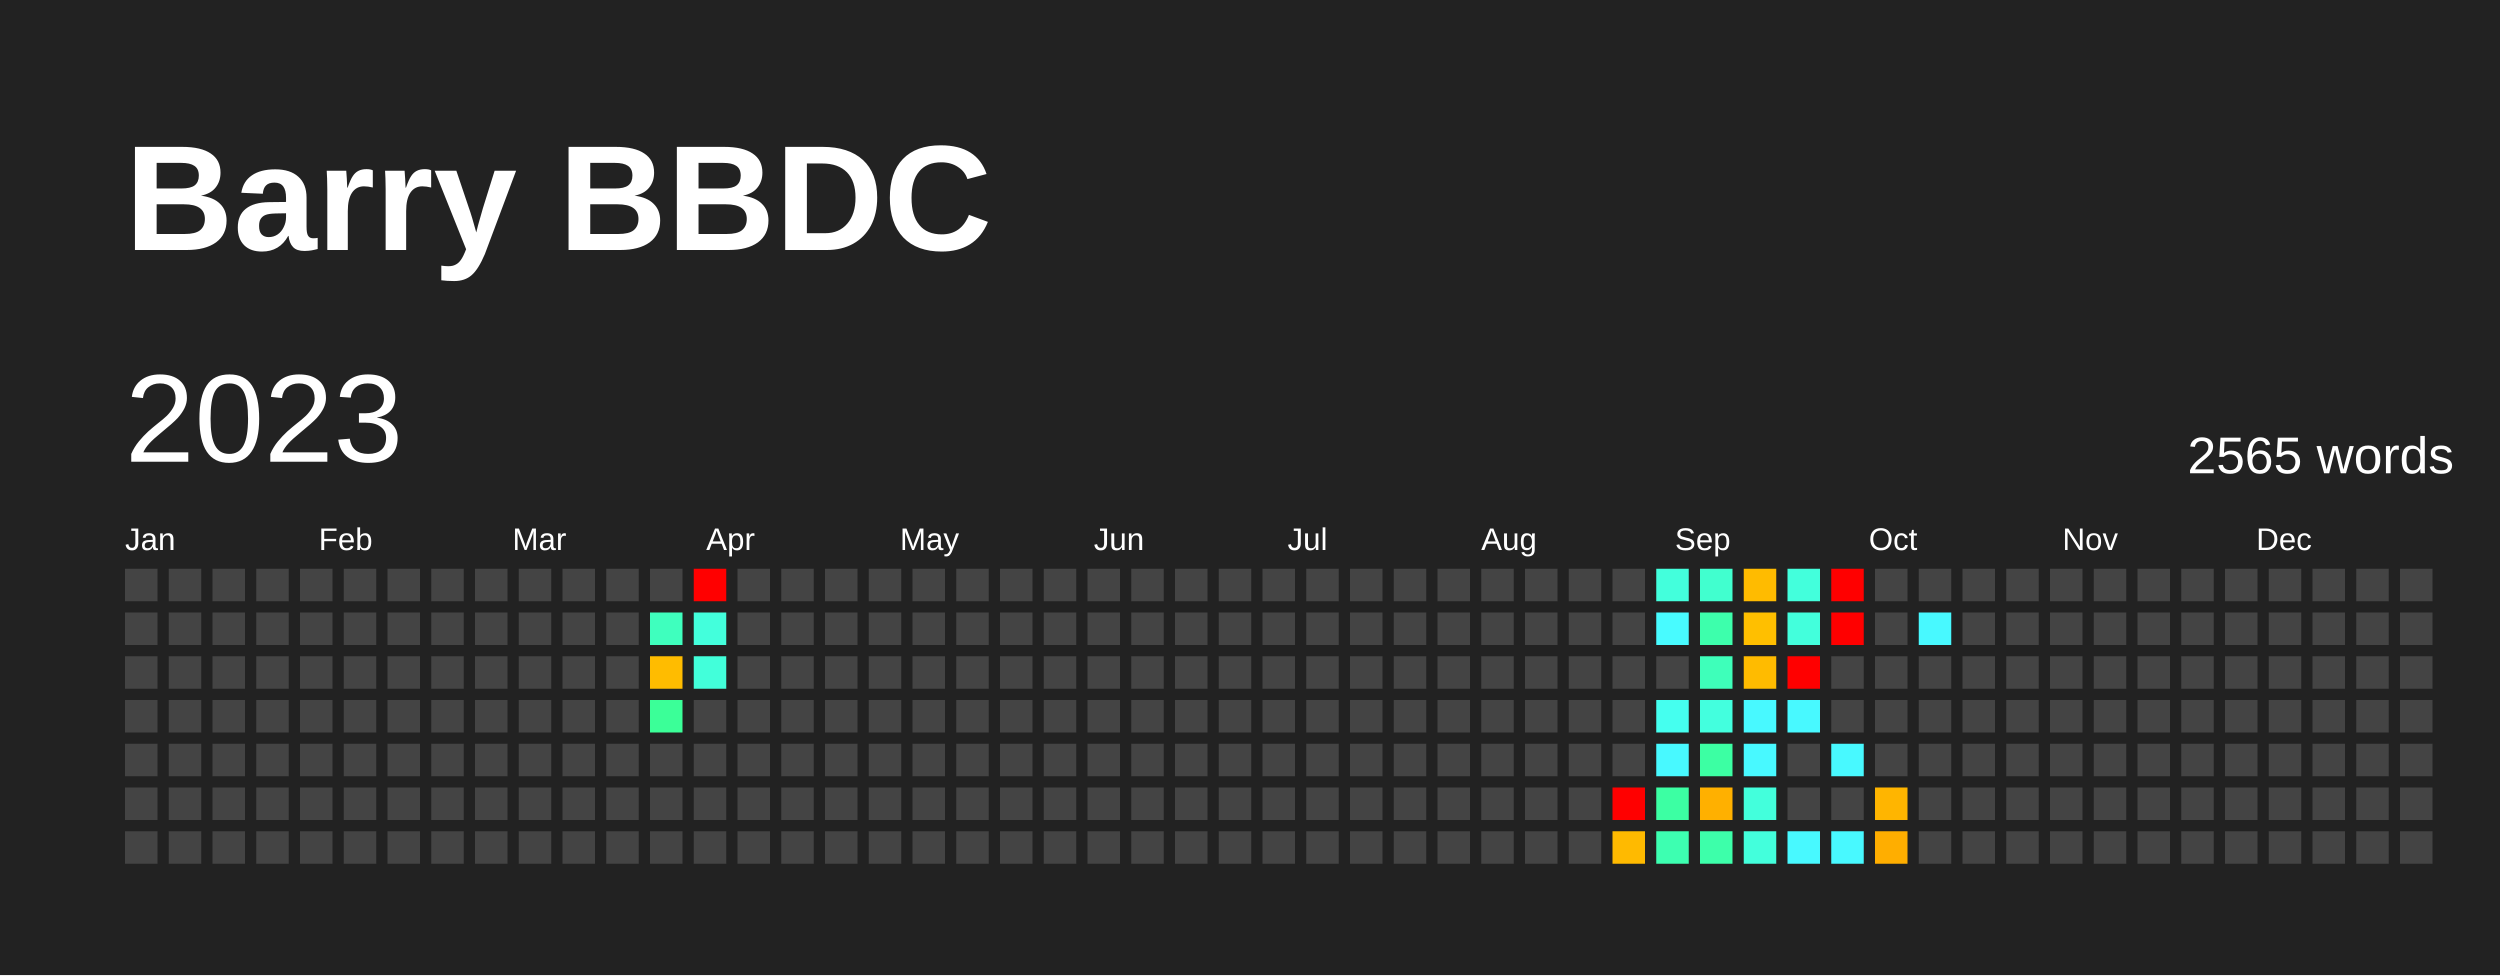
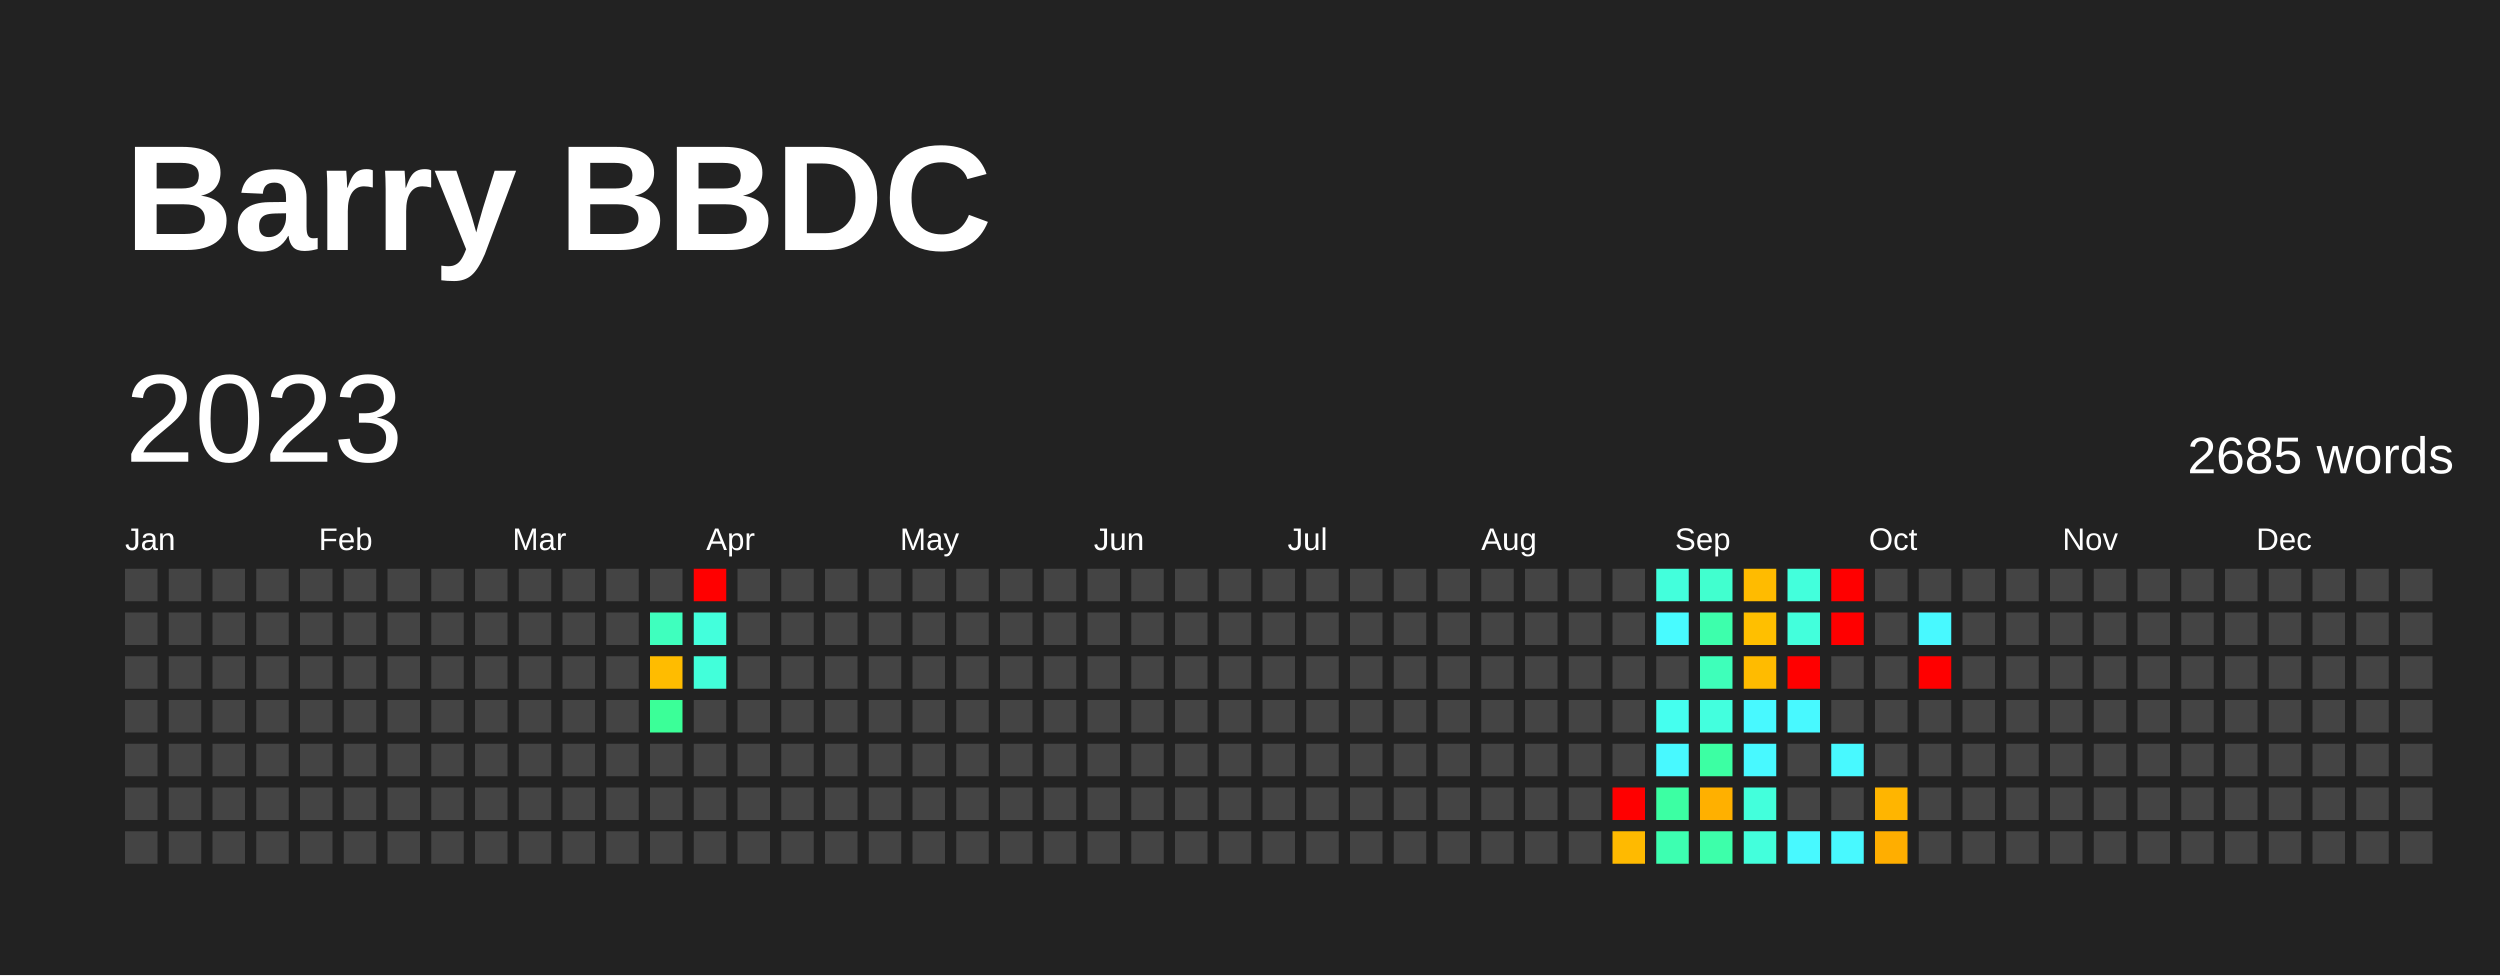
<svg xmlns="http://www.w3.org/2000/svg" baseProfile="full" height="78mm" version="1.1" viewBox="0,0,200,78" width="200mm">
  <defs />
  <rect fill="#222222" height="78" width="200" x="0" y="0" />
  <text fill="#FFFFFF" style="font-size:12px; font-family:Arial; font-weight:bold;" x="10" y="20">Barry BBDC</text>
  <text dominant-baseline="hanging" fill="#FFFFFF" style="font-size:10.0px; font-family:Arial;" x="10" y="30">2023</text>
-   <text dominant-baseline="hanging" fill="#FFFFFF" style="font-size:4.125px; font-family:Arial;" x="175" y="35">2565 words</text>
+   <text dominant-baseline="hanging" fill="#FFFFFF" style="font-size:4.125px; font-family:Arial;" x="175" y="35">2685 words</text>
  <text fill="#FFFFFF" style="font-size:2.5px; font-family:Arial" x="10.0" y="44">Jan</text>
  <text fill="#FFFFFF" style="font-size:2.5px; font-family:Arial" x="25.5" y="44">Feb</text>
  <text fill="#FFFFFF" style="font-size:2.5px; font-family:Arial" x="41.0" y="44">Mar</text>
  <text fill="#FFFFFF" style="font-size:2.5px; font-family:Arial" x="56.5" y="44">Apr</text>
  <text fill="#FFFFFF" style="font-size:2.5px; font-family:Arial" x="72.0" y="44">May</text>
  <text fill="#FFFFFF" style="font-size:2.5px; font-family:Arial" x="87.5" y="44">Jun</text>
  <text fill="#FFFFFF" style="font-size:2.5px; font-family:Arial" x="103.0" y="44">Jul</text>
  <text fill="#FFFFFF" style="font-size:2.5px; font-family:Arial" x="118.5" y="44">Aug</text>
  <text fill="#FFFFFF" style="font-size:2.5px; font-family:Arial" x="134.0" y="44">Sep</text>
  <text fill="#FFFFFF" style="font-size:2.5px; font-family:Arial" x="149.5" y="44">Oct</text>
  <text fill="#FFFFFF" style="font-size:2.5px; font-family:Arial" x="165.0" y="44">Nov</text>
  <text fill="#FFFFFF" style="font-size:2.5px; font-family:Arial" x="180.5" y="44">Dec</text>
  <rect fill="#444444" height="2.6" width="2.6" x="10.0" y="45.5" />
  <rect fill="#444444" height="2.6" width="2.6" x="10.0" y="49.0" />
  <rect fill="#444444" height="2.6" width="2.6" x="10.0" y="52.5" />
  <rect fill="#444444" height="2.6" width="2.6" x="10.0" y="56.0" />
  <rect fill="#444444" height="2.6" width="2.6" x="10.0" y="59.5" />
  <rect fill="#444444" height="2.6" width="2.6" x="10.0" y="63.0" />
  <rect fill="#444444" height="2.6" width="2.6" x="10.0" y="66.5" />
  <rect fill="#444444" height="2.6" width="2.6" x="13.5" y="45.5" />
  <rect fill="#444444" height="2.6" width="2.6" x="13.5" y="49.0" />
  <rect fill="#444444" height="2.6" width="2.6" x="13.5" y="52.5" />
  <rect fill="#444444" height="2.6" width="2.6" x="13.5" y="56.0" />
  <rect fill="#444444" height="2.6" width="2.6" x="13.5" y="59.5" />
  <rect fill="#444444" height="2.6" width="2.6" x="13.5" y="63.0" />
  <rect fill="#444444" height="2.6" width="2.6" x="13.5" y="66.5" />
  <rect fill="#444444" height="2.6" width="2.6" x="17.0" y="45.5" />
  <rect fill="#444444" height="2.6" width="2.6" x="17.0" y="49.0" />
  <rect fill="#444444" height="2.6" width="2.6" x="17.0" y="52.5" />
  <rect fill="#444444" height="2.6" width="2.6" x="17.0" y="56.0" />
  <rect fill="#444444" height="2.6" width="2.6" x="17.0" y="59.5" />
  <rect fill="#444444" height="2.6" width="2.6" x="17.0" y="63.0" />
  <rect fill="#444444" height="2.6" width="2.6" x="17.0" y="66.5" />
  <rect fill="#444444" height="2.6" width="2.6" x="20.5" y="45.5" />
  <rect fill="#444444" height="2.6" width="2.6" x="20.5" y="49.0" />
  <rect fill="#444444" height="2.6" width="2.6" x="20.5" y="52.5" />
  <rect fill="#444444" height="2.6" width="2.6" x="20.5" y="56.0" />
  <rect fill="#444444" height="2.6" width="2.6" x="20.5" y="59.5" />
  <rect fill="#444444" height="2.6" width="2.6" x="20.5" y="63.0" />
  <rect fill="#444444" height="2.6" width="2.6" x="20.5" y="66.5" />
  <rect fill="#444444" height="2.6" width="2.6" x="24.0" y="45.5" />
  <rect fill="#444444" height="2.6" width="2.6" x="24.0" y="49.0" />
  <rect fill="#444444" height="2.6" width="2.6" x="24.0" y="52.5" />
  <rect fill="#444444" height="2.6" width="2.6" x="24.0" y="56.0" />
  <rect fill="#444444" height="2.6" width="2.6" x="24.0" y="59.5" />
  <rect fill="#444444" height="2.6" width="2.6" x="24.0" y="63.0" />
  <rect fill="#444444" height="2.6" width="2.6" x="24.0" y="66.5" />
  <rect fill="#444444" height="2.6" width="2.6" x="27.5" y="45.5" />
  <rect fill="#444444" height="2.6" width="2.6" x="27.5" y="49.0" />
  <rect fill="#444444" height="2.6" width="2.6" x="27.5" y="52.5" />
  <rect fill="#444444" height="2.6" width="2.6" x="27.5" y="56.0" />
  <rect fill="#444444" height="2.6" width="2.6" x="27.5" y="59.5" />
  <rect fill="#444444" height="2.6" width="2.6" x="27.5" y="63.0" />
  <rect fill="#444444" height="2.6" width="2.6" x="27.5" y="66.5" />
  <rect fill="#444444" height="2.6" width="2.6" x="31.0" y="45.5" />
  <rect fill="#444444" height="2.6" width="2.6" x="31.0" y="49.0" />
  <rect fill="#444444" height="2.6" width="2.6" x="31.0" y="52.5" />
  <rect fill="#444444" height="2.6" width="2.6" x="31.0" y="56.0" />
  <rect fill="#444444" height="2.6" width="2.6" x="31.0" y="59.5" />
  <rect fill="#444444" height="2.6" width="2.6" x="31.0" y="63.0" />
  <rect fill="#444444" height="2.6" width="2.6" x="31.0" y="66.5" />
  <rect fill="#444444" height="2.6" width="2.6" x="34.5" y="45.5" />
  <rect fill="#444444" height="2.6" width="2.6" x="34.5" y="49.0" />
  <rect fill="#444444" height="2.6" width="2.6" x="34.5" y="52.5" />
  <rect fill="#444444" height="2.6" width="2.6" x="34.5" y="56.0" />
  <rect fill="#444444" height="2.6" width="2.6" x="34.5" y="59.5" />
  <rect fill="#444444" height="2.6" width="2.6" x="34.5" y="63.0" />
  <rect fill="#444444" height="2.6" width="2.6" x="34.5" y="66.5" />
  <rect fill="#444444" height="2.6" width="2.6" x="38.0" y="45.5" />
  <rect fill="#444444" height="2.6" width="2.6" x="38.0" y="49.0" />
  <rect fill="#444444" height="2.6" width="2.6" x="38.0" y="52.5" />
  <rect fill="#444444" height="2.6" width="2.6" x="38.0" y="56.0" />
  <rect fill="#444444" height="2.6" width="2.6" x="38.0" y="59.5" />
  <rect fill="#444444" height="2.6" width="2.6" x="38.0" y="63.0" />
  <rect fill="#444444" height="2.6" width="2.6" x="38.0" y="66.5" />
  <rect fill="#444444" height="2.6" width="2.6" x="41.5" y="45.5" />
  <rect fill="#444444" height="2.6" width="2.6" x="41.5" y="49.0" />
  <rect fill="#444444" height="2.6" width="2.6" x="41.5" y="52.5" />
  <rect fill="#444444" height="2.6" width="2.6" x="41.5" y="56.0" />
  <rect fill="#444444" height="2.6" width="2.6" x="41.5" y="59.5" />
  <rect fill="#444444" height="2.6" width="2.6" x="41.5" y="63.0" />
  <rect fill="#444444" height="2.6" width="2.6" x="41.5" y="66.5" />
  <rect fill="#444444" height="2.6" width="2.6" x="45.0" y="45.5" />
  <rect fill="#444444" height="2.6" width="2.6" x="45.0" y="49.0" />
  <rect fill="#444444" height="2.6" width="2.6" x="45.0" y="52.5" />
  <rect fill="#444444" height="2.6" width="2.6" x="45.0" y="56.0" />
  <rect fill="#444444" height="2.6" width="2.6" x="45.0" y="59.5" />
  <rect fill="#444444" height="2.6" width="2.6" x="45.0" y="63.0" />
  <rect fill="#444444" height="2.6" width="2.6" x="45.0" y="66.5" />
  <rect fill="#444444" height="2.6" width="2.6" x="48.5" y="45.5" />
  <rect fill="#444444" height="2.6" width="2.6" x="48.5" y="49.0" />
  <rect fill="#444444" height="2.6" width="2.6" x="48.5" y="52.5" />
  <rect fill="#444444" height="2.6" width="2.6" x="48.5" y="56.0" />
  <rect fill="#444444" height="2.6" width="2.6" x="48.5" y="59.5" />
  <rect fill="#444444" height="2.6" width="2.6" x="48.5" y="63.0" />
  <rect fill="#444444" height="2.6" width="2.6" x="48.5" y="66.5" />
  <rect fill="#444444" height="2.6" width="2.6" x="52.0" y="45.5" />
  <rect fill="#3fffbe" height="2.6" width="2.6" x="52.0" y="49.0" />
  <rect fill="#ffbc00" height="2.6" width="2.6" x="52.0" y="52.5" />
  <rect fill="#3bff98" height="2.6" width="2.6" x="52.0" y="56.0" />
  <rect fill="#444444" height="2.6" width="2.6" x="52.0" y="59.5" />
  <rect fill="#444444" height="2.6" width="2.6" x="52.0" y="63.0" />
  <rect fill="#444444" height="2.6" width="2.6" x="52.0" y="66.5" />
  <rect fill="red" height="2.6" width="2.6" x="55.5" y="45.5" />
  <rect fill="#43ffdc" height="2.6" width="2.6" x="55.5" y="49.0" />
  <rect fill="#42ffda" height="2.6" width="2.6" x="55.5" y="52.5" />
  <rect fill="#444444" height="2.6" width="2.6" x="55.5" y="56.0" />
  <rect fill="#444444" height="2.6" width="2.6" x="55.5" y="59.5" />
  <rect fill="#444444" height="2.6" width="2.6" x="55.5" y="63.0" />
  <rect fill="#444444" height="2.6" width="2.6" x="55.5" y="66.5" />
  <rect fill="#444444" height="2.6" width="2.6" x="59.0" y="45.5" />
  <rect fill="#444444" height="2.6" width="2.6" x="59.0" y="49.0" />
  <rect fill="#444444" height="2.6" width="2.6" x="59.0" y="52.5" />
  <rect fill="#444444" height="2.6" width="2.6" x="59.0" y="56.0" />
  <rect fill="#444444" height="2.6" width="2.6" x="59.0" y="59.5" />
  <rect fill="#444444" height="2.6" width="2.6" x="59.0" y="63.0" />
  <rect fill="#444444" height="2.6" width="2.6" x="59.0" y="66.5" />
  <rect fill="#444444" height="2.6" width="2.6" x="62.5" y="45.5" />
  <rect fill="#444444" height="2.6" width="2.6" x="62.5" y="49.0" />
  <rect fill="#444444" height="2.6" width="2.6" x="62.5" y="52.5" />
  <rect fill="#444444" height="2.6" width="2.6" x="62.5" y="56.0" />
  <rect fill="#444444" height="2.6" width="2.6" x="62.5" y="59.5" />
  <rect fill="#444444" height="2.6" width="2.6" x="62.5" y="63.0" />
  <rect fill="#444444" height="2.6" width="2.6" x="62.5" y="66.5" />
  <rect fill="#444444" height="2.6" width="2.6" x="66.0" y="45.5" />
  <rect fill="#444444" height="2.6" width="2.6" x="66.0" y="49.0" />
  <rect fill="#444444" height="2.6" width="2.6" x="66.0" y="52.5" />
  <rect fill="#444444" height="2.6" width="2.6" x="66.0" y="56.0" />
  <rect fill="#444444" height="2.6" width="2.6" x="66.0" y="59.5" />
  <rect fill="#444444" height="2.6" width="2.6" x="66.0" y="63.0" />
  <rect fill="#444444" height="2.6" width="2.6" x="66.0" y="66.5" />
  <rect fill="#444444" height="2.6" width="2.6" x="69.5" y="45.5" />
  <rect fill="#444444" height="2.6" width="2.6" x="69.5" y="49.0" />
  <rect fill="#444444" height="2.6" width="2.6" x="69.5" y="52.5" />
  <rect fill="#444444" height="2.6" width="2.6" x="69.5" y="56.0" />
  <rect fill="#444444" height="2.6" width="2.6" x="69.5" y="59.5" />
  <rect fill="#444444" height="2.6" width="2.6" x="69.5" y="63.0" />
  <rect fill="#444444" height="2.6" width="2.6" x="69.5" y="66.5" />
  <rect fill="#444444" height="2.6" width="2.6" x="73.0" y="45.5" />
  <rect fill="#444444" height="2.6" width="2.6" x="73.0" y="49.0" />
  <rect fill="#444444" height="2.6" width="2.6" x="73.0" y="52.5" />
  <rect fill="#444444" height="2.6" width="2.6" x="73.0" y="56.0" />
  <rect fill="#444444" height="2.6" width="2.6" x="73.0" y="59.5" />
  <rect fill="#444444" height="2.6" width="2.6" x="73.0" y="63.0" />
  <rect fill="#444444" height="2.6" width="2.6" x="73.0" y="66.5" />
  <rect fill="#444444" height="2.6" width="2.6" x="76.5" y="45.5" />
  <rect fill="#444444" height="2.6" width="2.6" x="76.5" y="49.0" />
  <rect fill="#444444" height="2.6" width="2.6" x="76.5" y="52.5" />
  <rect fill="#444444" height="2.6" width="2.6" x="76.5" y="56.0" />
  <rect fill="#444444" height="2.6" width="2.6" x="76.5" y="59.5" />
  <rect fill="#444444" height="2.6" width="2.6" x="76.5" y="63.0" />
  <rect fill="#444444" height="2.6" width="2.6" x="76.5" y="66.5" />
  <rect fill="#444444" height="2.6" width="2.6" x="80.0" y="45.5" />
  <rect fill="#444444" height="2.6" width="2.6" x="80.0" y="49.0" />
  <rect fill="#444444" height="2.6" width="2.6" x="80.0" y="52.5" />
  <rect fill="#444444" height="2.6" width="2.6" x="80.0" y="56.0" />
  <rect fill="#444444" height="2.6" width="2.6" x="80.0" y="59.5" />
  <rect fill="#444444" height="2.6" width="2.6" x="80.0" y="63.0" />
  <rect fill="#444444" height="2.6" width="2.6" x="80.0" y="66.5" />
  <rect fill="#444444" height="2.6" width="2.6" x="83.5" y="45.5" />
  <rect fill="#444444" height="2.6" width="2.6" x="83.5" y="49.0" />
  <rect fill="#444444" height="2.6" width="2.6" x="83.5" y="52.5" />
  <rect fill="#444444" height="2.6" width="2.6" x="83.5" y="56.0" />
  <rect fill="#444444" height="2.6" width="2.6" x="83.5" y="59.5" />
  <rect fill="#444444" height="2.6" width="2.6" x="83.5" y="63.0" />
  <rect fill="#444444" height="2.6" width="2.6" x="83.5" y="66.5" />
  <rect fill="#444444" height="2.6" width="2.6" x="87.0" y="45.5" />
  <rect fill="#444444" height="2.6" width="2.6" x="87.0" y="49.0" />
  <rect fill="#444444" height="2.6" width="2.6" x="87.0" y="52.5" />
  <rect fill="#444444" height="2.6" width="2.6" x="87.0" y="56.0" />
  <rect fill="#444444" height="2.6" width="2.6" x="87.0" y="59.5" />
  <rect fill="#444444" height="2.6" width="2.6" x="87.0" y="63.0" />
  <rect fill="#444444" height="2.6" width="2.6" x="87.0" y="66.5" />
  <rect fill="#444444" height="2.6" width="2.6" x="90.5" y="45.5" />
  <rect fill="#444444" height="2.6" width="2.6" x="90.5" y="49.0" />
  <rect fill="#444444" height="2.6" width="2.6" x="90.5" y="52.5" />
  <rect fill="#444444" height="2.6" width="2.6" x="90.5" y="56.0" />
  <rect fill="#444444" height="2.6" width="2.6" x="90.5" y="59.5" />
  <rect fill="#444444" height="2.6" width="2.6" x="90.5" y="63.0" />
  <rect fill="#444444" height="2.6" width="2.6" x="90.5" y="66.5" />
  <rect fill="#444444" height="2.6" width="2.6" x="94.0" y="45.5" />
  <rect fill="#444444" height="2.6" width="2.6" x="94.0" y="49.0" />
  <rect fill="#444444" height="2.6" width="2.6" x="94.0" y="52.5" />
  <rect fill="#444444" height="2.6" width="2.6" x="94.0" y="56.0" />
  <rect fill="#444444" height="2.6" width="2.6" x="94.0" y="59.5" />
  <rect fill="#444444" height="2.6" width="2.6" x="94.0" y="63.0" />
  <rect fill="#444444" height="2.6" width="2.6" x="94.0" y="66.5" />
  <rect fill="#444444" height="2.6" width="2.6" x="97.5" y="45.5" />
  <rect fill="#444444" height="2.6" width="2.6" x="97.5" y="49.0" />
  <rect fill="#444444" height="2.6" width="2.6" x="97.5" y="52.5" />
  <rect fill="#444444" height="2.6" width="2.6" x="97.5" y="56.0" />
  <rect fill="#444444" height="2.6" width="2.6" x="97.5" y="59.5" />
  <rect fill="#444444" height="2.6" width="2.6" x="97.5" y="63.0" />
  <rect fill="#444444" height="2.6" width="2.6" x="97.5" y="66.5" />
  <rect fill="#444444" height="2.6" width="2.6" x="101.0" y="45.5" />
  <rect fill="#444444" height="2.6" width="2.6" x="101.0" y="49.0" />
  <rect fill="#444444" height="2.6" width="2.6" x="101.0" y="52.5" />
  <rect fill="#444444" height="2.6" width="2.6" x="101.0" y="56.0" />
  <rect fill="#444444" height="2.6" width="2.6" x="101.0" y="59.5" />
  <rect fill="#444444" height="2.6" width="2.6" x="101.0" y="63.0" />
  <rect fill="#444444" height="2.6" width="2.6" x="101.0" y="66.5" />
  <rect fill="#444444" height="2.6" width="2.6" x="104.5" y="45.5" />
  <rect fill="#444444" height="2.6" width="2.6" x="104.5" y="49.0" />
  <rect fill="#444444" height="2.6" width="2.6" x="104.5" y="52.5" />
  <rect fill="#444444" height="2.6" width="2.6" x="104.5" y="56.0" />
  <rect fill="#444444" height="2.6" width="2.6" x="104.5" y="59.5" />
  <rect fill="#444444" height="2.6" width="2.6" x="104.5" y="63.0" />
  <rect fill="#444444" height="2.6" width="2.6" x="104.5" y="66.5" />
  <rect fill="#444444" height="2.6" width="2.6" x="108.0" y="45.5" />
  <rect fill="#444444" height="2.6" width="2.6" x="108.0" y="49.0" />
  <rect fill="#444444" height="2.6" width="2.6" x="108.0" y="52.5" />
  <rect fill="#444444" height="2.6" width="2.6" x="108.0" y="56.0" />
  <rect fill="#444444" height="2.6" width="2.6" x="108.0" y="59.5" />
  <rect fill="#444444" height="2.6" width="2.6" x="108.0" y="63.0" />
  <rect fill="#444444" height="2.6" width="2.6" x="108.0" y="66.5" />
  <rect fill="#444444" height="2.6" width="2.6" x="111.5" y="45.5" />
  <rect fill="#444444" height="2.6" width="2.6" x="111.5" y="49.0" />
  <rect fill="#444444" height="2.6" width="2.6" x="111.5" y="52.5" />
  <rect fill="#444444" height="2.6" width="2.6" x="111.5" y="56.0" />
  <rect fill="#444444" height="2.6" width="2.6" x="111.5" y="59.5" />
  <rect fill="#444444" height="2.6" width="2.6" x="111.5" y="63.0" />
  <rect fill="#444444" height="2.6" width="2.6" x="111.5" y="66.5" />
  <rect fill="#444444" height="2.6" width="2.6" x="115.0" y="45.5" />
  <rect fill="#444444" height="2.6" width="2.6" x="115.0" y="49.0" />
  <rect fill="#444444" height="2.6" width="2.6" x="115.0" y="52.5" />
  <rect fill="#444444" height="2.6" width="2.6" x="115.0" y="56.0" />
  <rect fill="#444444" height="2.6" width="2.6" x="115.0" y="59.5" />
  <rect fill="#444444" height="2.6" width="2.6" x="115.0" y="63.0" />
  <rect fill="#444444" height="2.6" width="2.6" x="115.0" y="66.5" />
  <rect fill="#444444" height="2.6" width="2.6" x="118.5" y="45.5" />
  <rect fill="#444444" height="2.6" width="2.6" x="118.5" y="49.0" />
  <rect fill="#444444" height="2.6" width="2.6" x="118.5" y="52.5" />
  <rect fill="#444444" height="2.6" width="2.6" x="118.5" y="56.0" />
  <rect fill="#444444" height="2.6" width="2.6" x="118.5" y="59.5" />
  <rect fill="#444444" height="2.6" width="2.6" x="118.5" y="63.0" />
  <rect fill="#444444" height="2.6" width="2.6" x="118.5" y="66.5" />
  <rect fill="#444444" height="2.6" width="2.6" x="122.0" y="45.5" />
  <rect fill="#444444" height="2.6" width="2.6" x="122.0" y="49.0" />
  <rect fill="#444444" height="2.6" width="2.6" x="122.0" y="52.5" />
  <rect fill="#444444" height="2.6" width="2.6" x="122.0" y="56.0" />
  <rect fill="#444444" height="2.6" width="2.6" x="122.0" y="59.5" />
  <rect fill="#444444" height="2.6" width="2.6" x="122.0" y="63.0" />
  <rect fill="#444444" height="2.6" width="2.6" x="122.0" y="66.5" />
  <rect fill="#444444" height="2.6" width="2.6" x="125.5" y="45.5" />
  <rect fill="#444444" height="2.6" width="2.6" x="125.5" y="49.0" />
  <rect fill="#444444" height="2.6" width="2.6" x="125.5" y="52.5" />
  <rect fill="#444444" height="2.6" width="2.6" x="125.5" y="56.0" />
  <rect fill="#444444" height="2.6" width="2.6" x="125.5" y="59.5" />
  <rect fill="#444444" height="2.6" width="2.6" x="125.5" y="63.0" />
  <rect fill="#444444" height="2.6" width="2.6" x="125.5" y="66.5" />
  <rect fill="#444444" height="2.6" width="2.6" x="129.0" y="45.5" />
  <rect fill="#444444" height="2.6" width="2.6" x="129.0" y="49.0" />
  <rect fill="#444444" height="2.6" width="2.6" x="129.0" y="52.5" />
  <rect fill="#444444" height="2.6" width="2.6" x="129.0" y="56.0" />
  <rect fill="#444444" height="2.6" width="2.6" x="129.0" y="59.5" />
  <rect fill="red" height="2.6" width="2.6" x="129.0" y="63.0" />
  <rect fill="#ffba00" height="2.6" width="2.6" x="129.0" y="66.5" />
  <rect fill="#43ffdc" height="2.6" width="2.6" x="132.5" y="45.5" />
  <rect fill="#48fbff" height="2.6" width="2.6" x="132.5" y="49.0" />
  <rect fill="#444444" height="2.6" width="2.6" x="132.5" y="52.5" />
  <rect fill="#45ffef" height="2.6" width="2.6" x="132.5" y="56.0" />
  <rect fill="#48f9ff" height="2.6" width="2.6" x="132.5" y="59.5" />
  <rect fill="#3cffa3" height="2.6" width="2.6" x="132.5" y="63.0" />
  <rect fill="#3dffb1" height="2.6" width="2.6" x="132.5" y="66.5" />
  <rect fill="#41ffcf" height="2.6" width="2.6" x="136.0" y="45.5" />
  <rect fill="#3dffac" height="2.6" width="2.6" x="136.0" y="49.0" />
  <rect fill="#3effba" height="2.6" width="2.6" x="136.0" y="52.5" />
  <rect fill="#43ffde" height="2.6" width="2.6" x="136.0" y="56.0" />
  <rect fill="#3cffa3" height="2.6" width="2.6" x="136.0" y="59.5" />
  <rect fill="#ffb000" height="2.6" width="2.6" x="136.0" y="63.0" />
  <rect fill="#3dffaa" height="2.6" width="2.6" x="136.0" y="66.5" />
  <rect fill="#ffbb00" height="2.6" width="2.6" x="139.5" y="45.5" />
  <rect fill="#ffbf00" height="2.6" width="2.6" x="139.5" y="49.0" />
  <rect fill="#ffbb00" height="2.6" width="2.6" x="139.5" y="52.5" />
  <rect fill="#48f9ff" height="2.6" width="2.6" x="139.5" y="56.0" />
  <rect fill="#48f9ff" height="2.6" width="2.6" x="139.5" y="59.5" />
  <rect fill="#43ffdc" height="2.6" width="2.6" x="139.5" y="63.0" />
  <rect fill="#43ffdc" height="2.6" width="2.6" x="139.5" y="66.5" />
  <rect fill="#43ffdc" height="2.6" width="2.6" x="143.0" y="45.5" />
  <rect fill="#43ffdc" height="2.6" width="2.6" x="143.0" y="49.0" />
  <rect fill="red" height="2.6" width="2.6" x="143.0" y="52.5" />
  <rect fill="#48f9ff" height="2.6" width="2.6" x="143.0" y="56.0" />
  <rect fill="#444444" height="2.6" width="2.6" x="143.0" y="59.5" />
  <rect fill="#444444" height="2.6" width="2.6" x="143.0" y="63.0" />
  <rect fill="#48f9ff" height="2.6" width="2.6" x="143.0" y="66.5" />
  <rect fill="red" height="2.6" width="2.6" x="146.5" y="45.5" />
  <rect fill="red" height="2.6" width="2.6" x="146.5" y="49.0" />
  <rect fill="#444444" height="2.6" width="2.6" x="146.5" y="52.5" />
  <rect fill="#444444" height="2.6" width="2.6" x="146.5" y="56.0" />
  <rect fill="#48f9ff" height="2.6" width="2.6" x="146.5" y="59.5" />
  <rect fill="#444444" height="2.6" width="2.6" x="146.5" y="63.0" />
  <rect fill="#48f9ff" height="2.6" width="2.6" x="146.5" y="66.5" />
  <rect fill="#444444" height="2.6" width="2.6" x="150.0" y="45.5" />
  <rect fill="#444444" height="2.6" width="2.6" x="150.0" y="49.0" />
  <rect fill="#444444" height="2.6" width="2.6" x="150.0" y="52.5" />
  <rect fill="#444444" height="2.6" width="2.6" x="150.0" y="56.0" />
  <rect fill="#444444" height="2.6" width="2.6" x="150.0" y="59.5" />
  <rect fill="#ffb500" height="2.6" width="2.6" x="150.0" y="63.0" />
  <rect fill="#ffae00" height="2.6" width="2.6" x="150.0" y="66.5" />
  <rect fill="#444444" height="2.6" width="2.6" x="153.5" y="45.5" />
  <rect fill="#48f9ff" height="2.6" width="2.6" x="153.5" y="49.0" />
-   <rect fill="#444444" height="2.6" width="2.6" x="153.5" y="52.5" />
+   <rect fill="red" height="2.6" width="2.6" x="153.5" y="52.5" />
  <rect fill="#444444" height="2.6" width="2.6" x="153.5" y="56.0" />
  <rect fill="#444444" height="2.6" width="2.6" x="153.5" y="59.5" />
  <rect fill="#444444" height="2.6" width="2.6" x="153.5" y="63.0" />
  <rect fill="#444444" height="2.6" width="2.6" x="153.5" y="66.5" />
  <rect fill="#444444" height="2.6" width="2.6" x="157.0" y="45.5" />
  <rect fill="#444444" height="2.6" width="2.6" x="157.0" y="49.0" />
  <rect fill="#444444" height="2.6" width="2.6" x="157.0" y="52.5" />
  <rect fill="#444444" height="2.6" width="2.6" x="157.0" y="56.0" />
  <rect fill="#444444" height="2.6" width="2.6" x="157.0" y="59.5" />
  <rect fill="#444444" height="2.6" width="2.6" x="157.0" y="63.0" />
  <rect fill="#444444" height="2.6" width="2.6" x="157.0" y="66.5" />
  <rect fill="#444444" height="2.6" width="2.6" x="160.5" y="45.5" />
  <rect fill="#444444" height="2.6" width="2.6" x="160.5" y="49.0" />
  <rect fill="#444444" height="2.6" width="2.6" x="160.5" y="52.5" />
  <rect fill="#444444" height="2.6" width="2.6" x="160.5" y="56.0" />
  <rect fill="#444444" height="2.6" width="2.6" x="160.5" y="59.5" />
  <rect fill="#444444" height="2.6" width="2.6" x="160.5" y="63.0" />
  <rect fill="#444444" height="2.6" width="2.6" x="160.5" y="66.5" />
  <rect fill="#444444" height="2.6" width="2.6" x="164.0" y="45.5" />
  <rect fill="#444444" height="2.6" width="2.6" x="164.0" y="49.0" />
  <rect fill="#444444" height="2.6" width="2.6" x="164.0" y="52.5" />
  <rect fill="#444444" height="2.6" width="2.6" x="164.0" y="56.0" />
  <rect fill="#444444" height="2.6" width="2.6" x="164.0" y="59.5" />
  <rect fill="#444444" height="2.6" width="2.6" x="164.0" y="63.0" />
  <rect fill="#444444" height="2.6" width="2.6" x="164.0" y="66.5" />
  <rect fill="#444444" height="2.6" width="2.6" x="167.5" y="45.5" />
  <rect fill="#444444" height="2.6" width="2.6" x="167.5" y="49.0" />
  <rect fill="#444444" height="2.6" width="2.6" x="167.5" y="52.5" />
  <rect fill="#444444" height="2.6" width="2.6" x="167.5" y="56.0" />
  <rect fill="#444444" height="2.6" width="2.6" x="167.5" y="59.5" />
  <rect fill="#444444" height="2.6" width="2.6" x="167.5" y="63.0" />
  <rect fill="#444444" height="2.6" width="2.6" x="167.5" y="66.5" />
  <rect fill="#444444" height="2.6" width="2.6" x="171.0" y="45.5" />
  <rect fill="#444444" height="2.6" width="2.6" x="171.0" y="49.0" />
  <rect fill="#444444" height="2.6" width="2.6" x="171.0" y="52.5" />
  <rect fill="#444444" height="2.6" width="2.6" x="171.0" y="56.0" />
  <rect fill="#444444" height="2.6" width="2.6" x="171.0" y="59.5" />
  <rect fill="#444444" height="2.6" width="2.6" x="171.0" y="63.0" />
  <rect fill="#444444" height="2.6" width="2.6" x="171.0" y="66.5" />
  <rect fill="#444444" height="2.6" width="2.6" x="174.5" y="45.5" />
  <rect fill="#444444" height="2.6" width="2.6" x="174.5" y="49.0" />
  <rect fill="#444444" height="2.6" width="2.6" x="174.5" y="52.5" />
  <rect fill="#444444" height="2.6" width="2.6" x="174.5" y="56.0" />
  <rect fill="#444444" height="2.6" width="2.6" x="174.5" y="59.5" />
  <rect fill="#444444" height="2.6" width="2.6" x="174.5" y="63.0" />
  <rect fill="#444444" height="2.6" width="2.6" x="174.5" y="66.5" />
  <rect fill="#444444" height="2.6" width="2.6" x="178.0" y="45.5" />
  <rect fill="#444444" height="2.6" width="2.6" x="178.0" y="49.0" />
  <rect fill="#444444" height="2.6" width="2.6" x="178.0" y="52.5" />
  <rect fill="#444444" height="2.6" width="2.6" x="178.0" y="56.0" />
  <rect fill="#444444" height="2.6" width="2.6" x="178.0" y="59.5" />
  <rect fill="#444444" height="2.6" width="2.6" x="178.0" y="63.0" />
  <rect fill="#444444" height="2.6" width="2.6" x="178.0" y="66.5" />
  <rect fill="#444444" height="2.6" width="2.6" x="181.5" y="45.5" />
  <rect fill="#444444" height="2.6" width="2.6" x="181.5" y="49.0" />
  <rect fill="#444444" height="2.6" width="2.6" x="181.5" y="52.5" />
  <rect fill="#444444" height="2.6" width="2.6" x="181.5" y="56.0" />
  <rect fill="#444444" height="2.6" width="2.6" x="181.5" y="59.5" />
  <rect fill="#444444" height="2.6" width="2.6" x="181.5" y="63.0" />
  <rect fill="#444444" height="2.6" width="2.6" x="181.5" y="66.5" />
  <rect fill="#444444" height="2.6" width="2.6" x="185.0" y="45.5" />
  <rect fill="#444444" height="2.6" width="2.6" x="185.0" y="49.0" />
  <rect fill="#444444" height="2.6" width="2.6" x="185.0" y="52.5" />
  <rect fill="#444444" height="2.6" width="2.6" x="185.0" y="56.0" />
  <rect fill="#444444" height="2.6" width="2.6" x="185.0" y="59.5" />
  <rect fill="#444444" height="2.6" width="2.6" x="185.0" y="63.0" />
  <rect fill="#444444" height="2.6" width="2.6" x="185.0" y="66.5" />
  <rect fill="#444444" height="2.6" width="2.6" x="188.5" y="45.5" />
  <rect fill="#444444" height="2.6" width="2.6" x="188.5" y="49.0" />
  <rect fill="#444444" height="2.6" width="2.6" x="188.5" y="52.5" />
  <rect fill="#444444" height="2.6" width="2.6" x="188.5" y="56.0" />
  <rect fill="#444444" height="2.6" width="2.6" x="188.5" y="59.5" />
  <rect fill="#444444" height="2.6" width="2.6" x="188.5" y="63.0" />
  <rect fill="#444444" height="2.6" width="2.6" x="188.5" y="66.5" />
  <rect fill="#444444" height="2.6" width="2.6" x="192.0" y="45.5" />
  <rect fill="#444444" height="2.6" width="2.6" x="192.0" y="49.0" />
  <rect fill="#444444" height="2.6" width="2.6" x="192.0" y="52.5" />
  <rect fill="#444444" height="2.6" width="2.6" x="192.0" y="56.0" />
  <rect fill="#444444" height="2.6" width="2.6" x="192.0" y="59.5" />
  <rect fill="#444444" height="2.6" width="2.6" x="192.0" y="63.0" />
  <rect fill="#444444" height="2.6" width="2.6" x="192.0" y="66.5" />
</svg>
